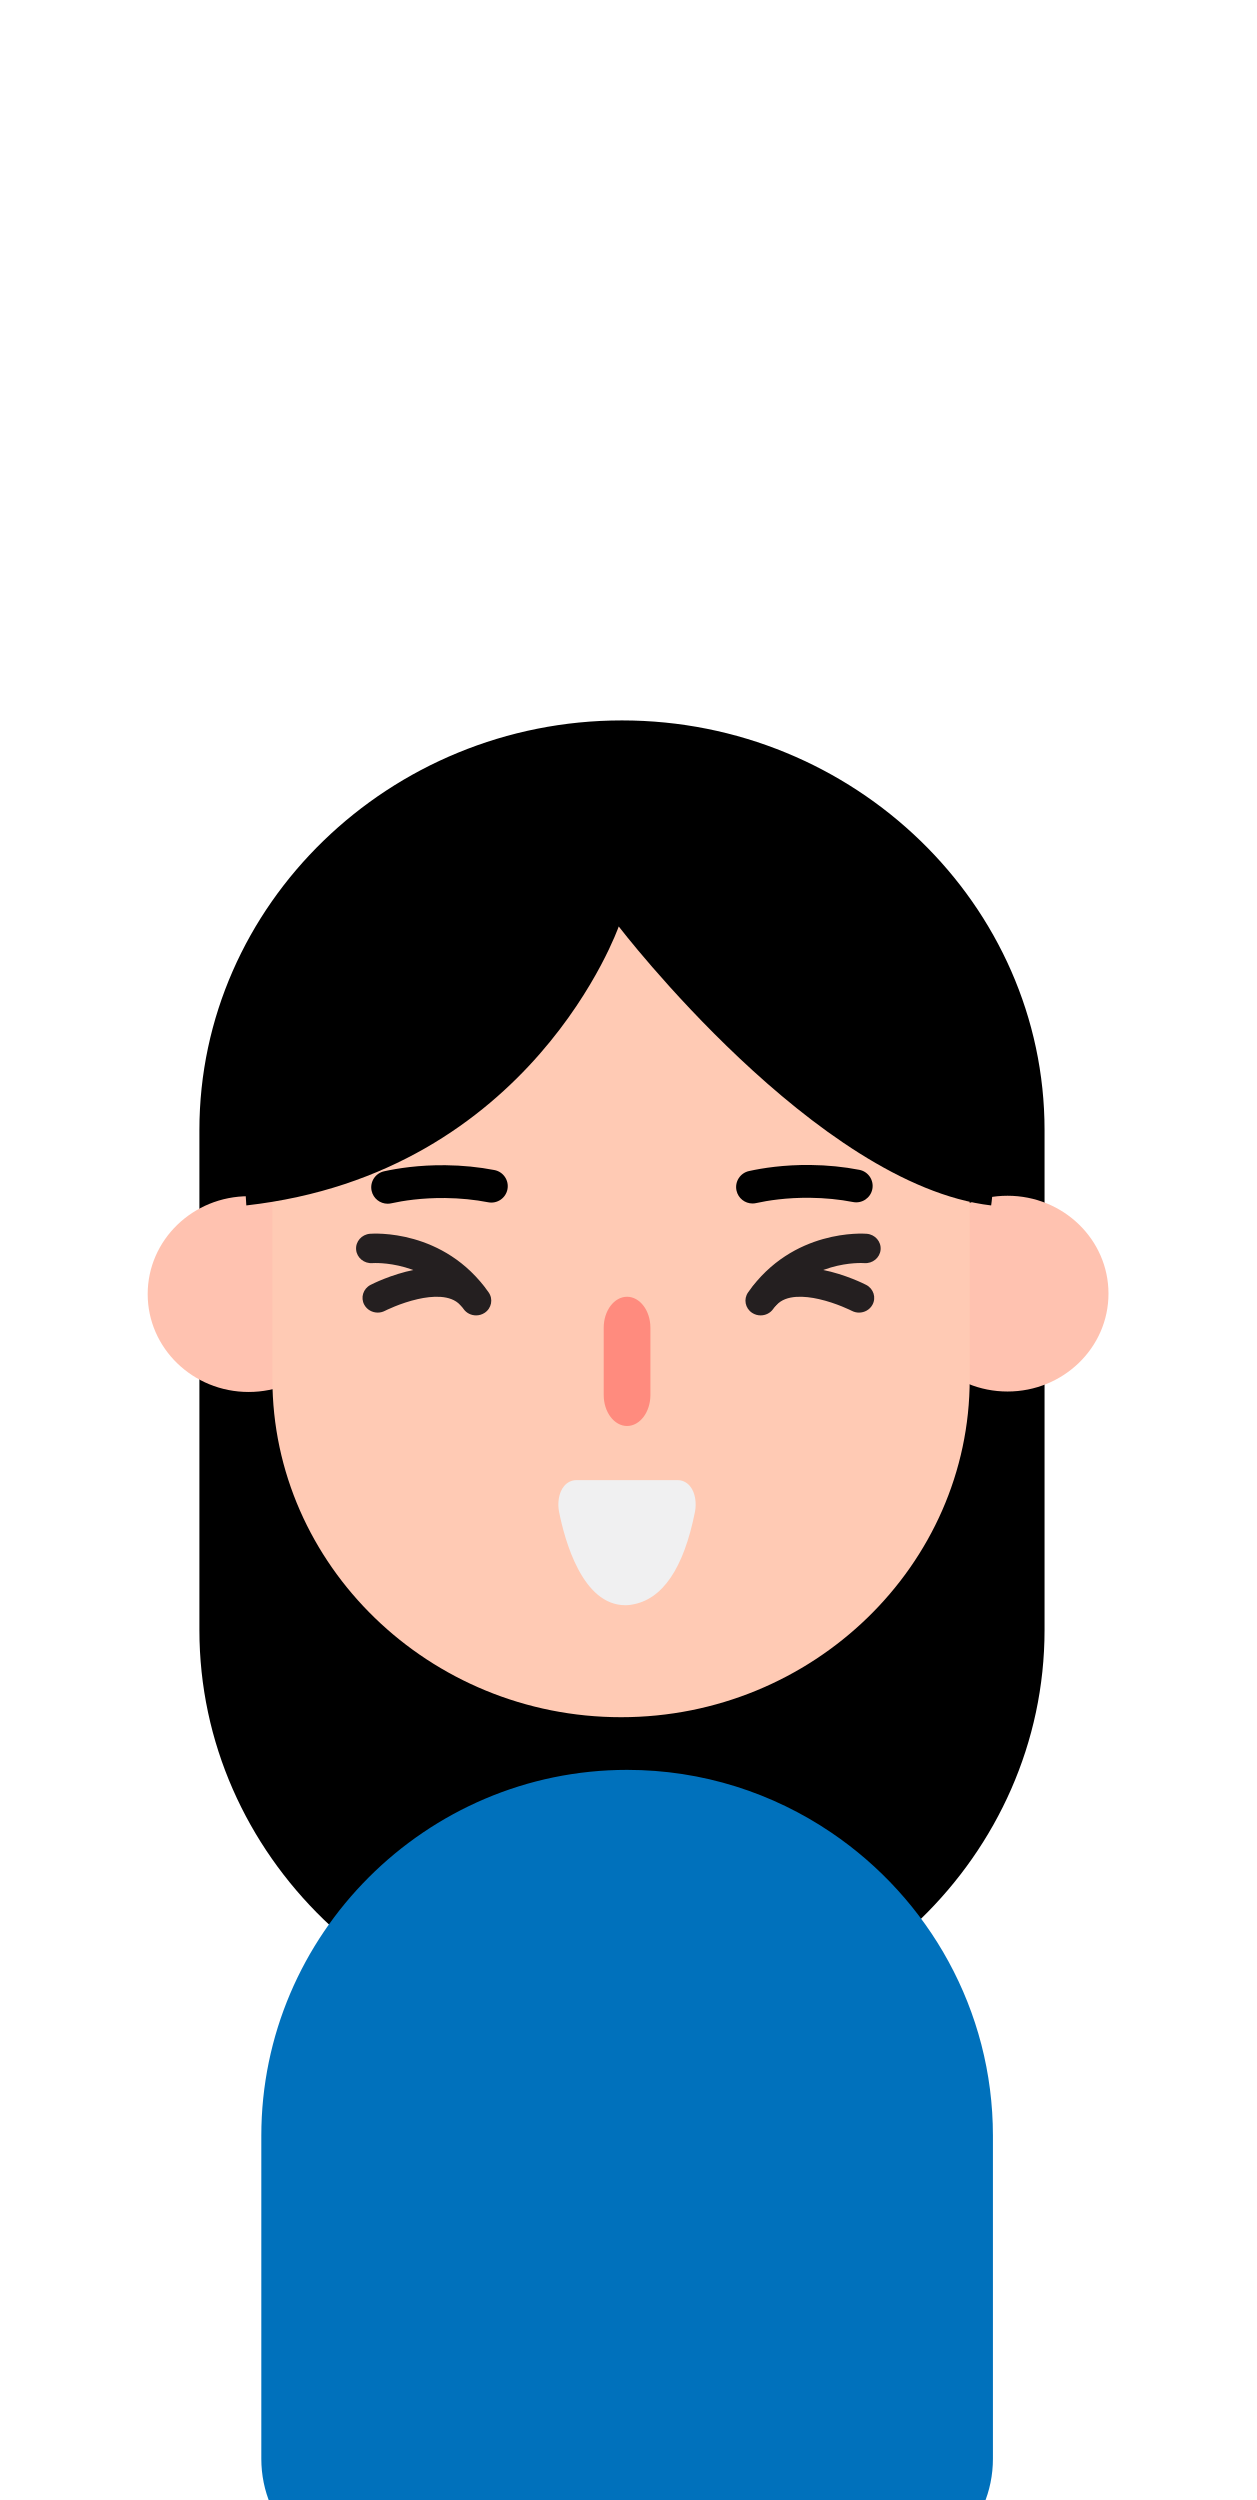
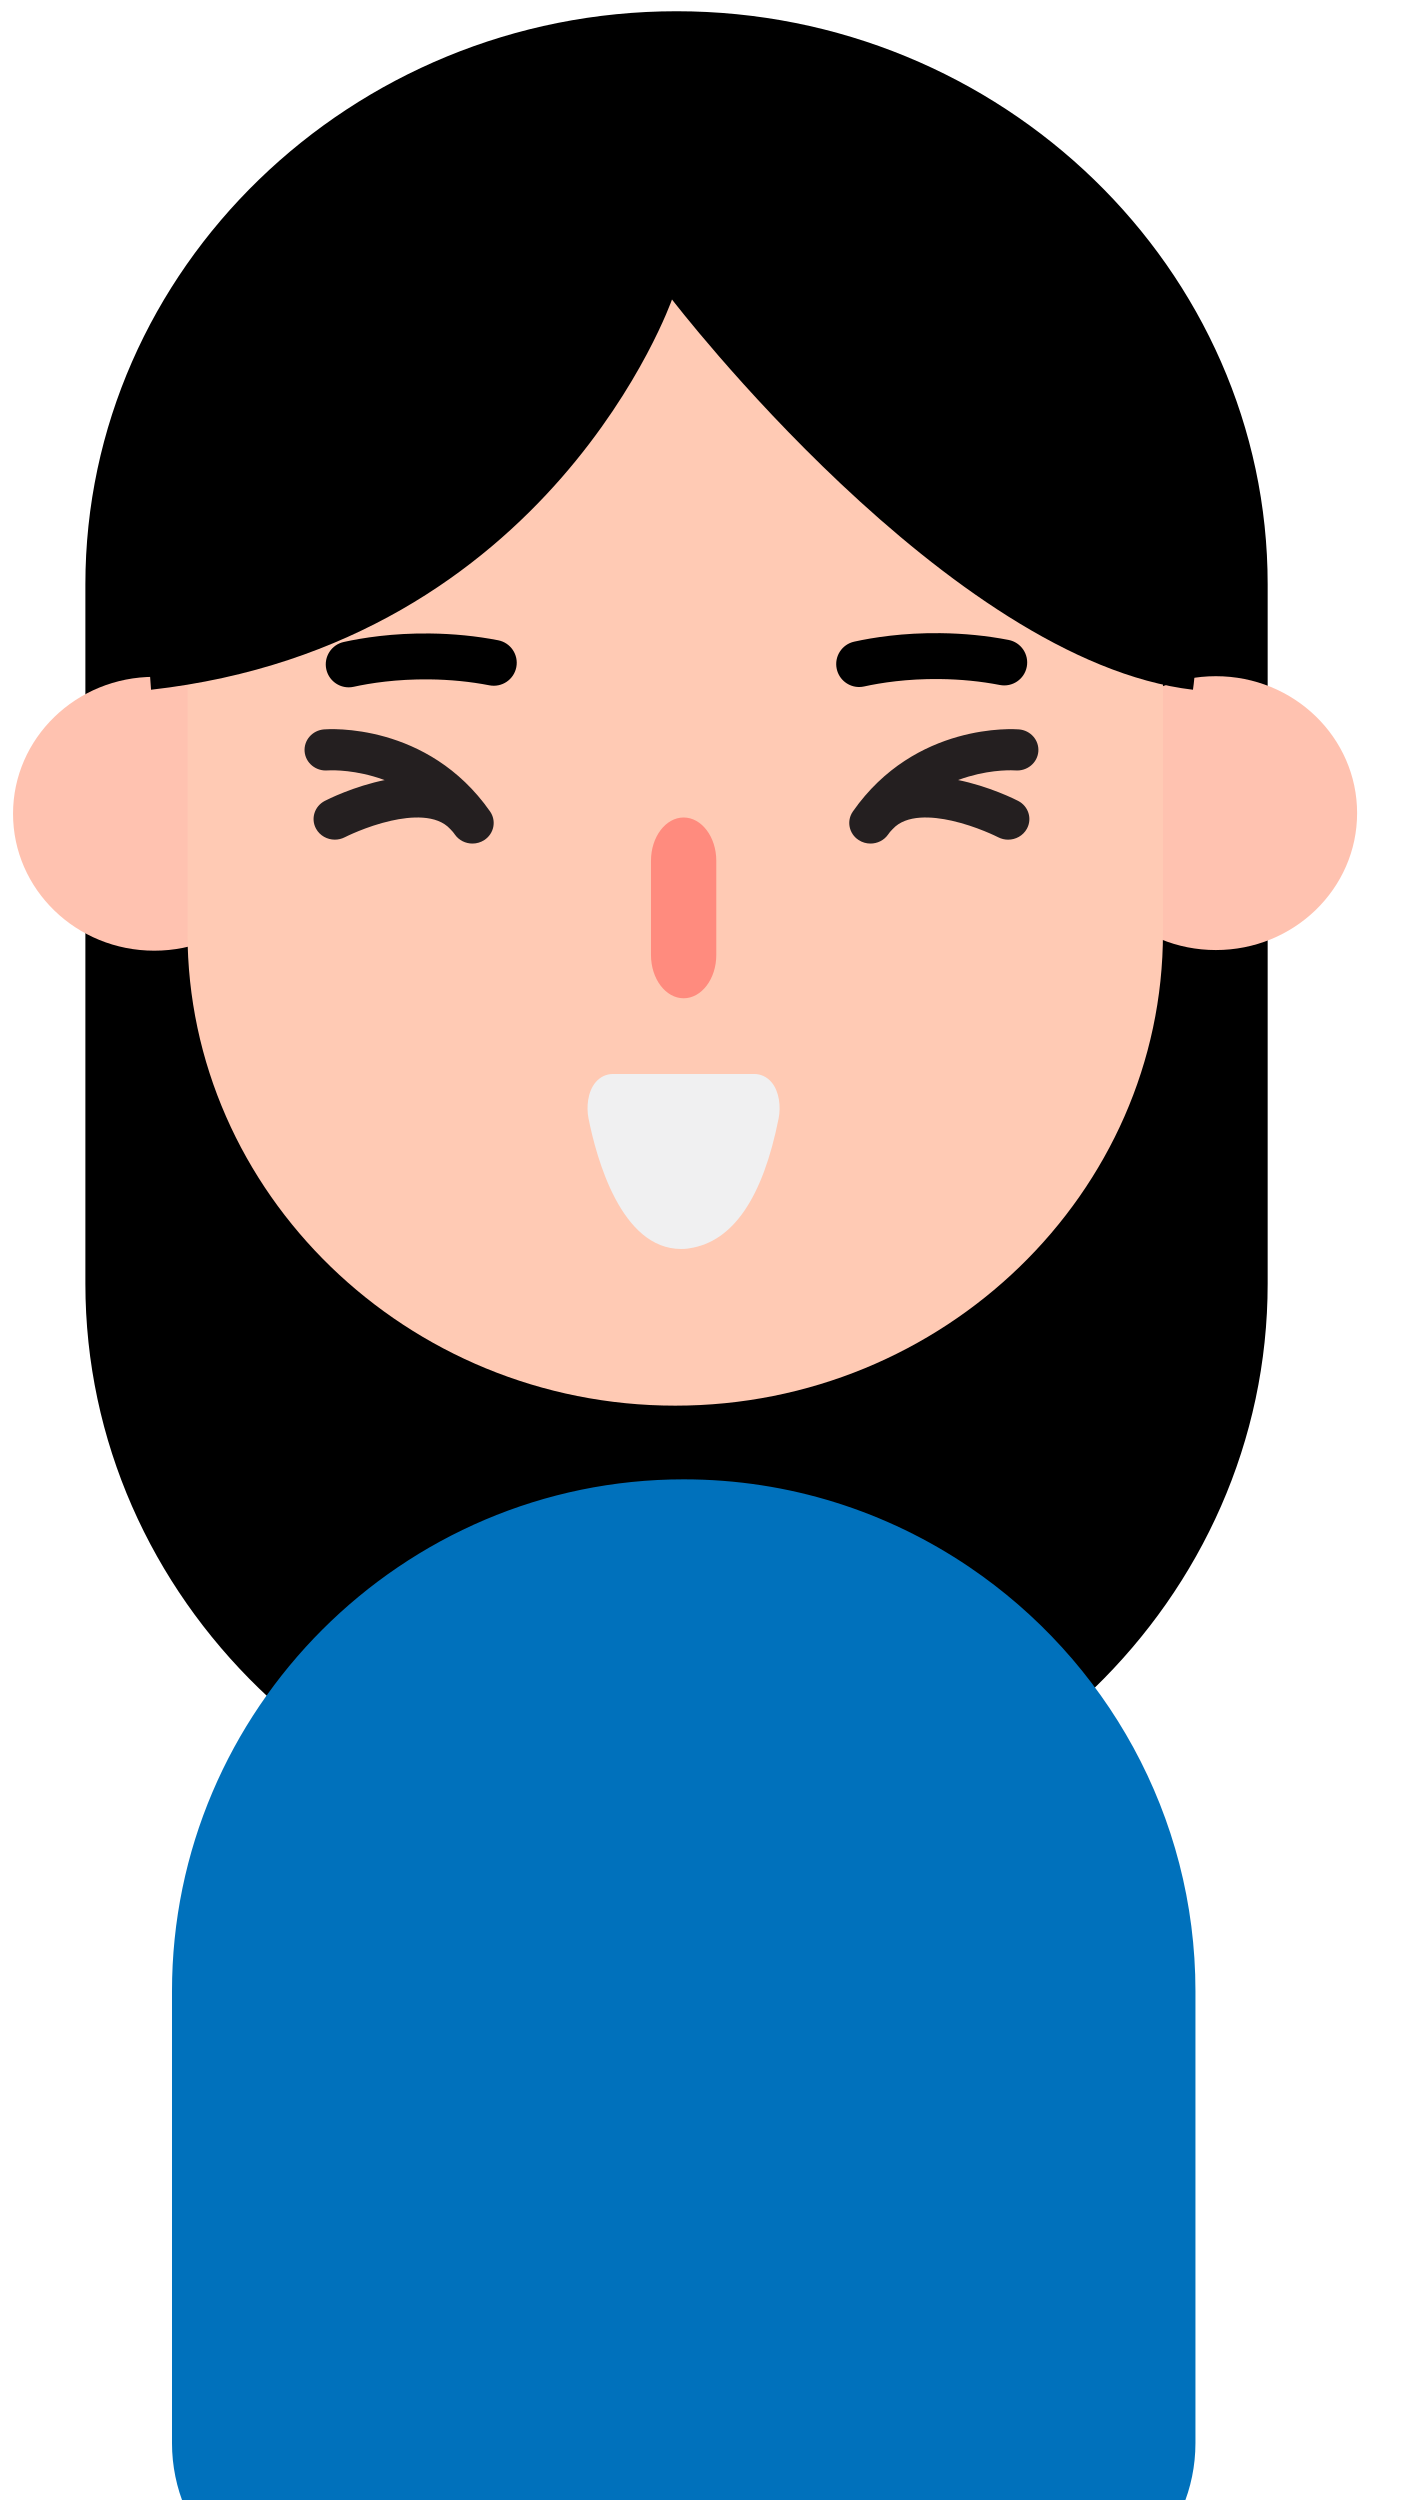
- <svg xmlns="http://www.w3.org/2000/svg" id="Tracy_s_Kitchen" data-name="Tracy&amp;apos;s Kitchen" width="542.663" height="1080" viewBox="0 0 542.663 1080">
+ <svg xmlns="http://www.w3.org/2000/svg" id="Tracy_s_Kitchen" data-name="Tracy&amp;apos;s Kitchen" width="440" height="772" viewBox="0 0 440.018 772">
  <defs>
    <style>
      .cls-1 {
        fill: #ff8b7e;
      }

-       .cls-1, .cls-2, .cls-3, .cls-4, .cls-5, .cls-6, .cls-7, .cls-8, .cls-9, .cls-10 {
+       .cls-1, .cls-2, .cls-3, .cls-4, .cls-5, .cls-6, .cls-7, .cls-8 {
        stroke-width: 0px;
      }

      .cls-2 {
        fill: #000;
      }

      .cls-3 {
        fill: #0071bc;
      }

      .cls-4 {
        fill: #ffcab4;
      }

      .cls-5 {
        fill: none;
      }

      .cls-6 {
        fill: #f0f0f1;
      }

      .cls-7 {
        fill: #ffc2b0;
      }

-       .cls-8 {
-         fill: #2d3196;
-       }
- 
-       .cls-11 {
-         clip-path: url(#clippath-1);
-       }
- 
      .cls-9 {
-         fill: #945538;
-       }
- 
-       .cls-12 {
        clip-path: url(#clippath);
      }

-       .cls-10 {
+       .cls-8 {
        fill: #241f20;
      }
    </style>
    <clipPath id="clippath">
-       <rect class="cls-5" x="-0" y="-1114.14" width="542.663" height="1080" />
-     </clipPath>
-     <clipPath id="clippath-1">
-       <rect class="cls-5" x="-0" width="542.663" height="1080" />
+       <rect class="cls-5" x="-59.774" y="-307.763" width="542.663" height="1080" />
    </clipPath>
  </defs>
-   <g class="cls-12">
+   <g class="cls-9">
    <g>
-       <path class="cls-8" d="M163.186,20.494l0-129.315c0-58.268,47.674-105.942,105.942-105.942h0c58.268-0,105.942,47.674,105.942,105.942l0,129.315-211.884-0Z" />
-       <rect class="cls-9" x="183.82" y="-186.48" width="171.567" height="224.869" rx="85.783" ry="85.783" />
-     </g>
-   </g>
-   <g class="cls-11">
-     <g>
-       <path class="cls-2" d="M268.693,881.141l-0.0 0c-100.404 0-182.553-79.632-182.553-176.96l-0-216.002c-0-97.328,82.149-176.96,182.553-176.96l0-0c100.404-0,182.553,79.632,182.553,176.96l0,216.002c0,97.328-82.149,176.96-182.553,176.96Z" />
-       <ellipse class="cls-7" cx="107.414" cy="559.047" rx="43.615" ry="42.285" />
-       <ellipse class="cls-7" cx="435.25" cy="558.85" rx="43.615" ry="42.285" />
-       <path class="cls-4" d="M268.297,741.831l-0-0c-82.838-0-150.615-65.706-150.615-146.014l0-90.727c0-80.308,67.777-146.014,150.615-146.014l0.0 0c82.838 0,150.615,65.706,150.615,146.014l-0,90.727c-0,80.308-67.777,146.014-150.615,146.014Z" />
-       <path class="cls-2" d="M106.413,520.749c123.584-13.966,160.881-120.523,160.881-120.523,0,0,85.541,111.702,160.881,120.523,0,0,24.69-156.116-160.85-173.247,0,0-174.226,2.379-160.913,173.247" />
+       <path class="cls-2" d="M208.919,573.378l-0.0 0c-100.404 0-182.553-79.632-182.553-176.96l-0-216.002c-0-97.328,82.149-176.96,182.553-176.96l0-0c100.404-0,182.553,79.632,182.553,176.96l0,216.002c0,97.328-82.149,176.96-182.553,176.96Z" />
+       <ellipse class="cls-7" cx="47.64" cy="251.284" rx="43.615" ry="42.285" />
+       <ellipse class="cls-7" cx="375.476" cy="251.087" rx="43.615" ry="42.285" />
+       <path class="cls-4" d="M208.523,434.069l-0-0c-82.838-0-150.615-65.706-150.615-146.014l0-90.727c0-80.308,67.777-146.014,150.615-146.014l0.0 0c82.838 0,150.615,65.706,150.615,146.014l-0,90.727c-0,80.308-67.777,146.014-150.615,146.014Z" />
+       <path class="cls-2" d="M46.64,212.986c123.584-13.966,160.881-120.523,160.881-120.523,0,0,85.541,111.702,160.881,120.523,0,0,24.69-156.116-160.85-173.247,0,0-174.226,2.379-160.913,173.247" />
      <g>
        <g>
-           <path class="cls-10" d="M328.59,568.251c-1.268-0-2.55-.356-3.678-1.098-2.998-1.972-3.779-5.928-1.744-8.834,19.309-27.582,49.968-25.432,51.263-25.328,3.61.292,6.293,3.367,5.991,6.867-.302,3.5-3.472,6.092-7.083,5.808-.961-.07-24.412-1.493-39.315,19.796-1.269,1.812-3.333,2.789-5.434,2.789Z" />
-           <path class="cls-10" d="M371.095,567.047c-1.041-0-2.097-.241-3.079-.749-.153-.078-6.658-3.383-14.304-5.101-6.019-1.353-14.072-2.008-18.244,2.552-2.404,2.628-6.55,2.87-9.261.537-2.71-2.331-2.958-6.35-.554-8.978,15.57-17.019,47.2-.926,48.539-.233,3.196,1.655,4.402,5.508,2.695,8.606-1.181,2.144-3.449,3.365-5.792,3.365Z" />
+           <path class="cls-8" d="M268.817,260.488c-1.268-0-2.55-.356-3.678-1.098-2.998-1.972-3.779-5.928-1.744-8.834,19.309-27.582,49.968-25.432,51.263-25.328,3.61.292,6.293,3.367,5.991,6.867-.302,3.5-3.472,6.092-7.083,5.808-.961-.07-24.412-1.493-39.315,19.796-1.269,1.812-3.333,2.789-5.434,2.789Z" />
+           <path class="cls-8" d="M311.321,259.285c-1.041-0-2.097-.241-3.079-.749-.153-.078-6.658-3.383-14.304-5.101-6.019-1.353-14.072-2.008-18.244,2.552-2.404,2.628-6.55,2.87-9.261.537-2.71-2.331-2.958-6.35-.554-8.978,15.57-17.019,47.2-.926,48.539-.233,3.196,1.655,4.402,5.508,2.695,8.606-1.181,2.144-3.449,3.365-5.792,3.365Z" />
        </g>
        <g>
-           <path class="cls-10" d="M205.675,568.251c-2.101-0-4.165-.976-5.434-2.789-15.051-21.499-39.072-19.813-39.315-19.796-3.609.291-6.782-2.308-7.083-5.808-.302-3.5,2.38-6.575,5.991-6.867,1.298-.103,31.954-2.254,51.263,25.328,2.035,2.906,1.254,6.861-1.744,8.834-1.128.743-2.41,1.098-3.678,1.098Z" />
-           <path class="cls-10" d="M163.176,567.043c-2.348-0-4.618-1.223-5.798-3.371-1.701-3.098-.497-6.943,2.696-8.597,1.339-.693,32.969-16.784,48.539.233,2.404,2.628,2.156,6.647-.554,8.978-2.709,2.331-6.856,2.091-9.261-.537-4.172-4.559-12.225-3.904-18.244-2.552-7.7,1.729-14.241,5.069-14.306,5.102-.98.504-2.034.743-3.072.743Z" />
+           <path class="cls-8" d="M145.902,260.488c-2.101-0-4.165-.976-5.434-2.789-15.051-21.499-39.072-19.813-39.315-19.796-3.609.291-6.782-2.308-7.083-5.808-.302-3.5,2.38-6.575,5.991-6.867,1.298-.103,31.954-2.254,51.263,25.328,2.035,2.906,1.254,6.861-1.744,8.834-1.128.743-2.41,1.098-3.678,1.098Z" />
+           <path class="cls-8" d="M103.402,259.281c-2.348-0-4.618-1.223-5.798-3.371-1.701-3.098-.497-6.943,2.696-8.597,1.339-.693,32.969-16.784,48.539.233,2.404,2.628,2.156,6.647-.554,8.978-2.709,2.331-6.856,2.091-9.261-.537-4.172-4.559-12.225-3.904-18.244-2.552-7.7,1.729-14.241,5.069-14.306,5.102-.98.504-2.034.743-3.072.743Z" />
        </g>
      </g>
-       <path class="cls-1" d="M270.888,616.028h0c5.547 0,10.085-6.01,10.085-13.356l0-29.119c0-7.346-4.538-13.356-10.085-13.356h-0c-5.547-0-10.085,6.01-10.085,13.356l-0,29.119c-0,7.346,4.538,13.356,10.085,13.356Z" />
+       <path class="cls-1" d="M211.115,308.266h0c5.547 0,10.085-6.01,10.085-13.356l0-29.119c0-7.346-4.538-13.356-10.085-13.356h-0c-5.547-0-10.085,6.01-10.085,13.356l-0,29.119c-0,7.346,4.538,13.356,10.085,13.356Z" />
      <g>
-         <path class="cls-6" d="M270.871,688.177c-14.829.834-21.81-24.831-24.047-36.089-.697-3.509.476-7.43,2.225-7.43h43.644c1.748,0,2.922,3.921,2.225,7.43-2.237,11.259-7.841,33.633-22.984,35.947-.354.054-.708.142-1.063.142" />
-         <path class="cls-6" d="M270.13,693.448c-18.574,0-26.188-28.106-28.624-40.368-.684-3.445-.264-8.226,2.22-11.142,1.39-1.632,3.28-2.531,5.322-2.531h43.644c2.042,0,3.932.898,5.321,2.53,2.484,2.916,2.905,7.698,2.221,11.143-4.887,24.598-14.125,38.103-27.458,40.141l-.152.026c-.342.062-.893.161-1.561.177-.313.016-.626.023-.934.023ZM252.035,649.907c-.003.373.026.779.106,1.186,3.214,16.184,10.167,32.303,18.416,31.842l.095-.013c.145-.026.292-.052.438-.074,5.741-.878,13.612-7.099,18.51-31.755.081-.408.11-.814.106-1.187h-37.672Z" />
+         <path class="cls-6" d="M211.097,380.414c-14.829.834-21.81-24.831-24.047-36.089-.697-3.509.476-7.43,2.225-7.43h43.644c1.748,0,2.922,3.921,2.225,7.43-2.237,11.259-7.841,33.633-22.984,35.947-.354.054-.708.142-1.063.142" />
+         <path class="cls-6" d="M210.356,385.685c-18.574,0-26.188-28.106-28.624-40.368-.684-3.445-.264-8.226,2.22-11.142,1.39-1.632,3.28-2.531,5.322-2.531h43.644c2.042,0,3.932.898,5.321,2.53,2.484,2.916,2.905,7.698,2.221,11.143-4.887,24.598-14.125,38.103-27.458,40.141l-.152.026c-.342.062-.893.161-1.561.177-.313.016-.626.023-.934.023ZM192.261,342.144c-.003.373.026.779.106,1.186,3.214,16.184,10.167,32.303,18.416,31.842l.095-.013c.145-.026.292-.052.438-.074,5.741-.878,13.612-7.099,18.51-31.755.081-.408.11-.814.106-1.187h-37.672Z" />
      </g>
      <g>
-         <path class="cls-2" d="M167.455,520.007c-3.254,0-6.185-2.254-6.915-5.563-.843-3.823,1.573-7.605,5.395-8.448,5.756-1.269,15.038-2.753,26.57-2.622,7.289.084,14.392.788,21.11,2.095,3.843.747,6.351,4.468,5.604,8.31-.748,3.843-4.468,6.351-8.31,5.604-5.882-1.144-12.129-1.761-18.567-1.835-10.187-.109-18.325,1.181-23.356,2.291-.514.113-1.027.168-1.533.168Z" />
-         <path class="cls-2" d="M325.086,519.907c-3.254,0-6.185-2.254-6.915-5.563-.843-3.823,1.573-7.605,5.395-8.448,5.756-1.269,15.037-2.755,26.571-2.622,7.289.083,14.391.788,21.11,2.095,3.843.747,6.351,4.468,5.604,8.31-.747,3.842-4.469,6.351-8.31,5.604-5.882-1.144-12.129-1.761-18.566-1.835-10.185-.12-18.325,1.181-23.356,2.29-.514.113-1.027.168-1.533.168Z" />
+         <path class="cls-2" d="M107.681,212.244c-3.254,0-6.185-2.254-6.915-5.563-.843-3.823,1.573-7.605,5.395-8.448,5.756-1.269,15.038-2.753,26.57-2.622,7.289.084,14.392.788,21.11,2.095,3.843.747,6.351,4.468,5.604,8.31-.748,3.843-4.468,6.351-8.31,5.604-5.882-1.144-12.129-1.761-18.567-1.835-10.187-.109-18.325,1.181-23.356,2.291-.514.113-1.027.168-1.533.168Z" />
+         <path class="cls-2" d="M265.313,212.144c-3.254,0-6.185-2.254-6.915-5.563-.843-3.823,1.573-7.605,5.395-8.448,5.756-1.269,15.037-2.755,26.571-2.622,7.289.083,14.391.788,21.11,2.095,3.843.747,6.351,4.468,5.604,8.31-.747,3.842-4.469,6.351-8.31,5.604-5.882-1.144-12.129-1.761-18.566-1.835-10.185-.12-18.325,1.181-23.356,2.29-.514.113-1.027.168-1.533.168Z" />
      </g>
-       <path class="cls-3" d="M112.888,1062.182l-0-139.569c-0-86.916,71.113-158.028,158.028-158.028h0c32.593 0,62.964,10,88.196,27.084,42.053,28.473,69.832,76.622,69.832,130.944l-0,139.569c-0,28.362-22.992,51.354-51.354,51.354l-213.349-0c-28.362-0-51.354-22.992-51.354-51.354Z" />
+       <path class="cls-3" d="M53.114,754.419l-0-139.569c-0-86.916,71.113-158.028,158.028-158.028h0c32.593 0,62.964,10,88.196,27.084,42.053,28.473,69.832,76.622,69.832,130.944l-0,139.569c-0,28.362-22.992,51.354-51.354,51.354l-213.349-0c-28.362-0-51.354-22.992-51.354-51.354Z" />
    </g>
  </g>
</svg>
